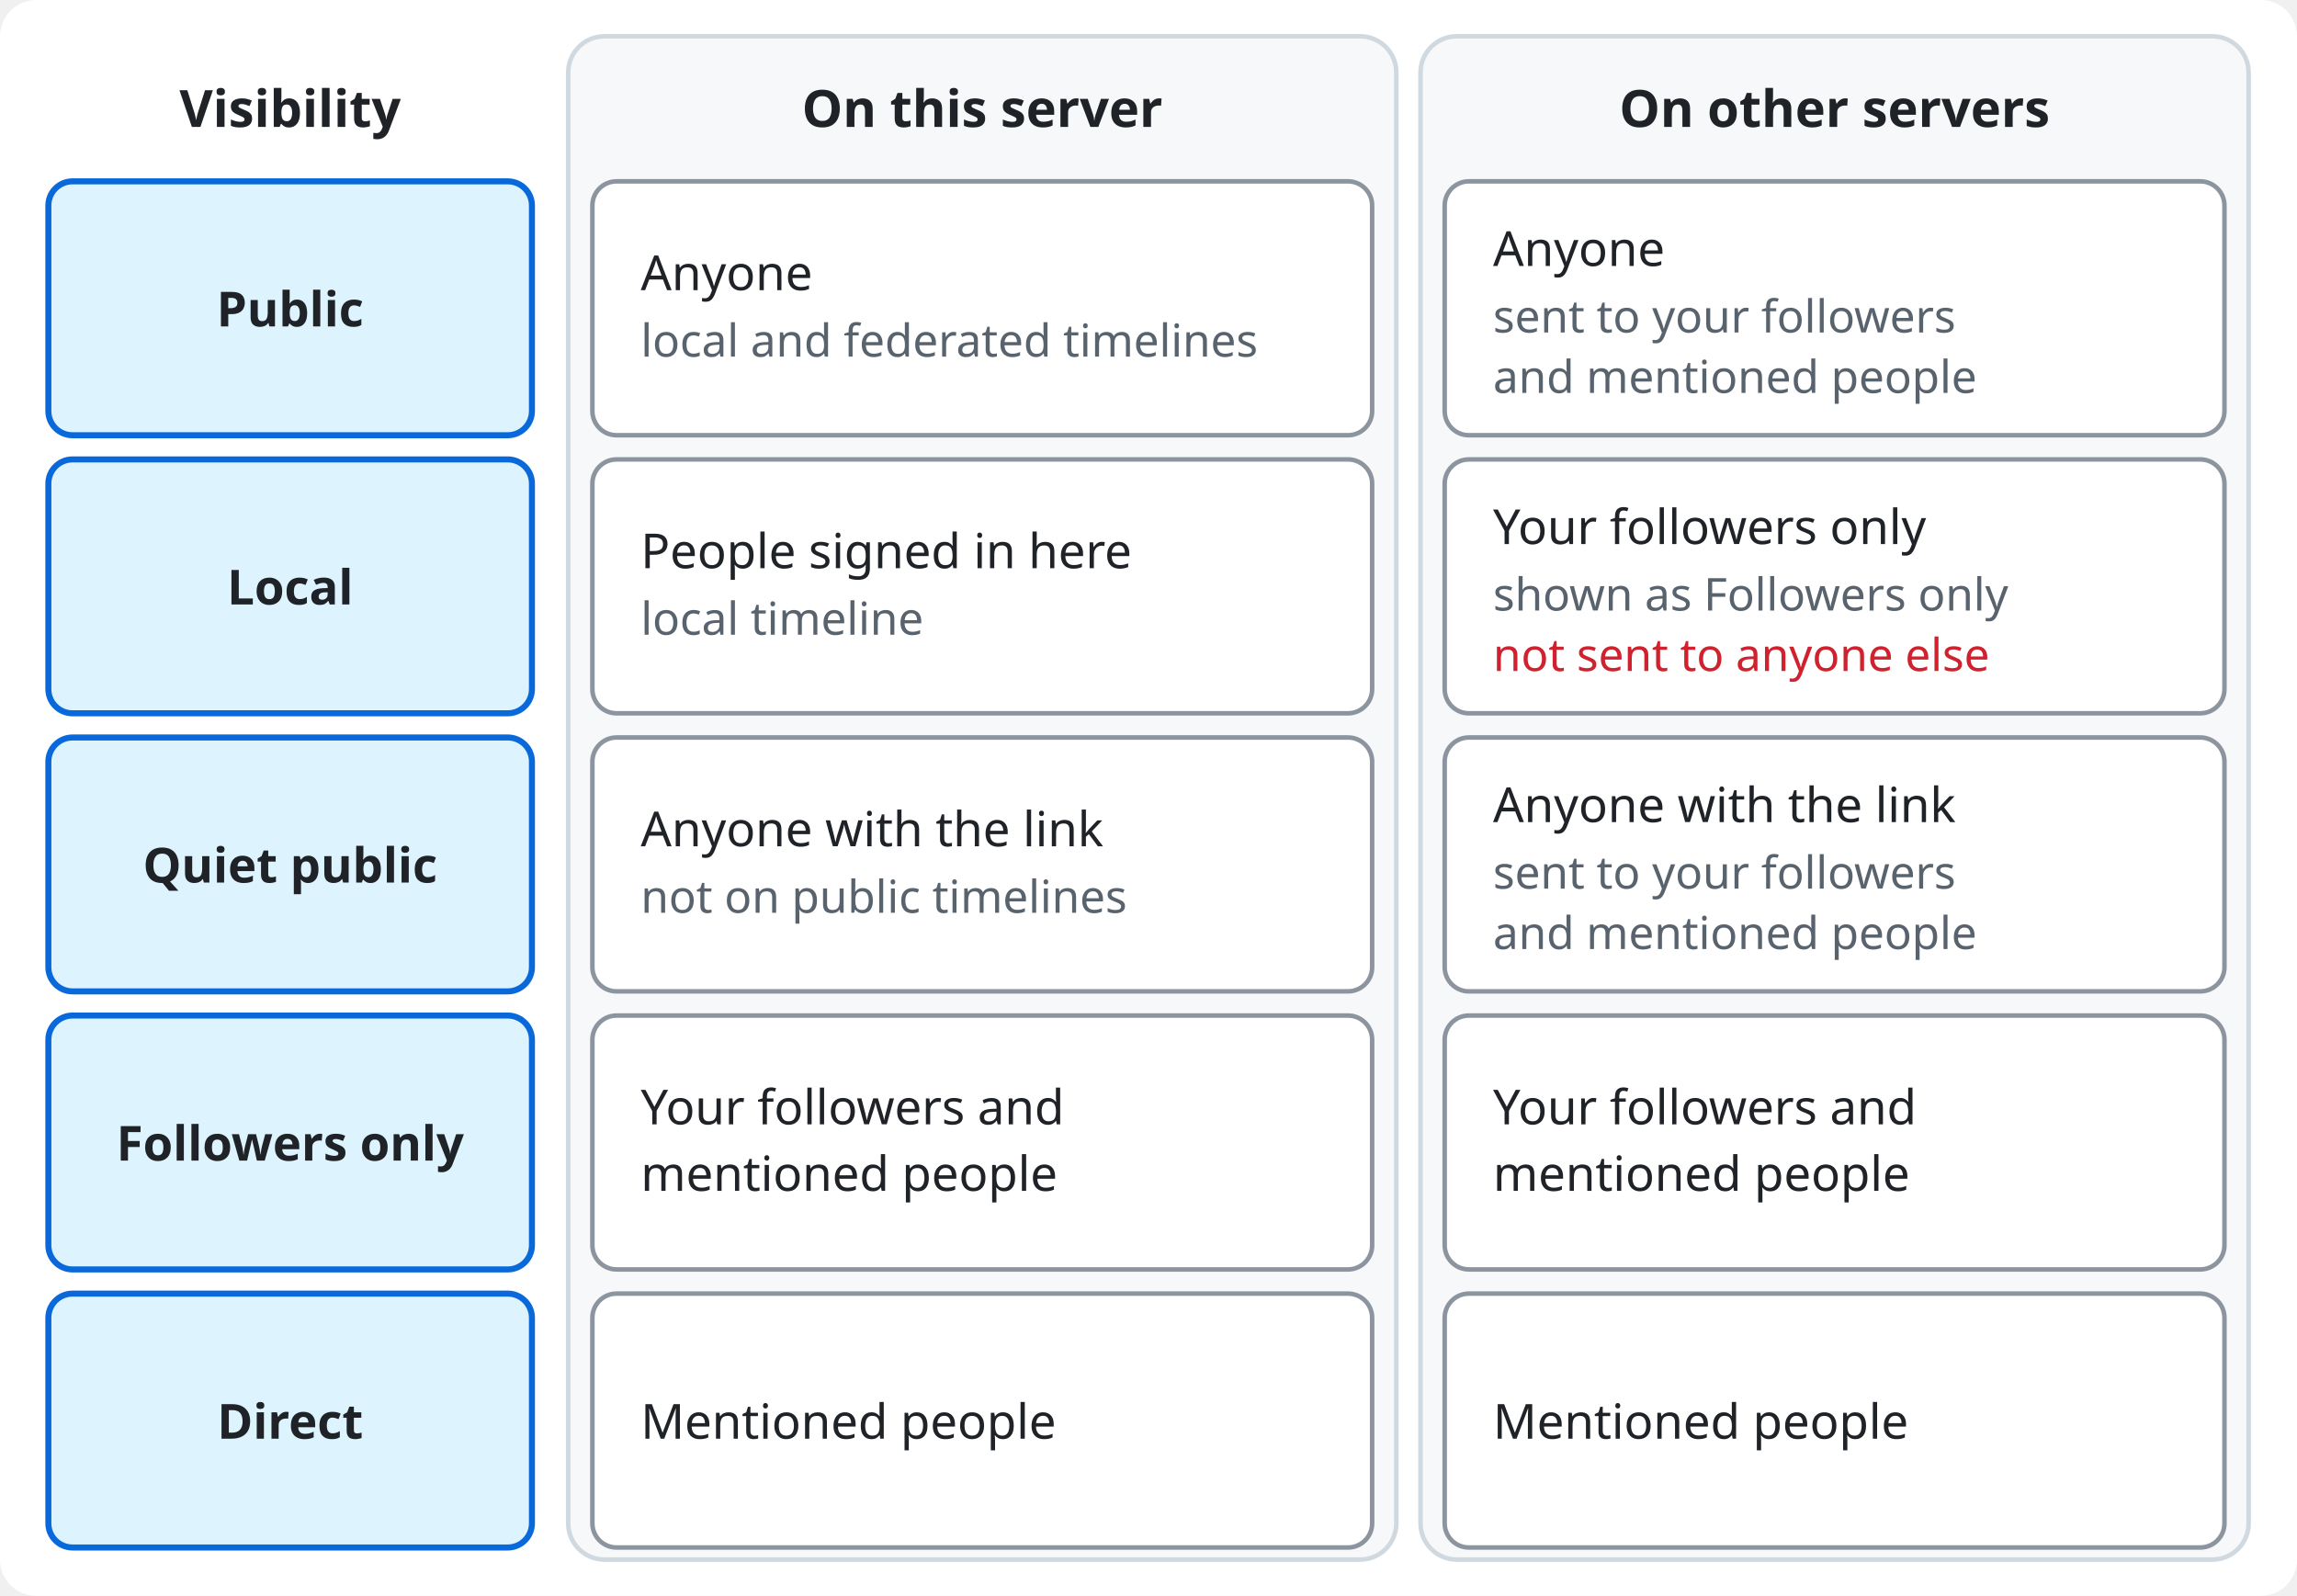
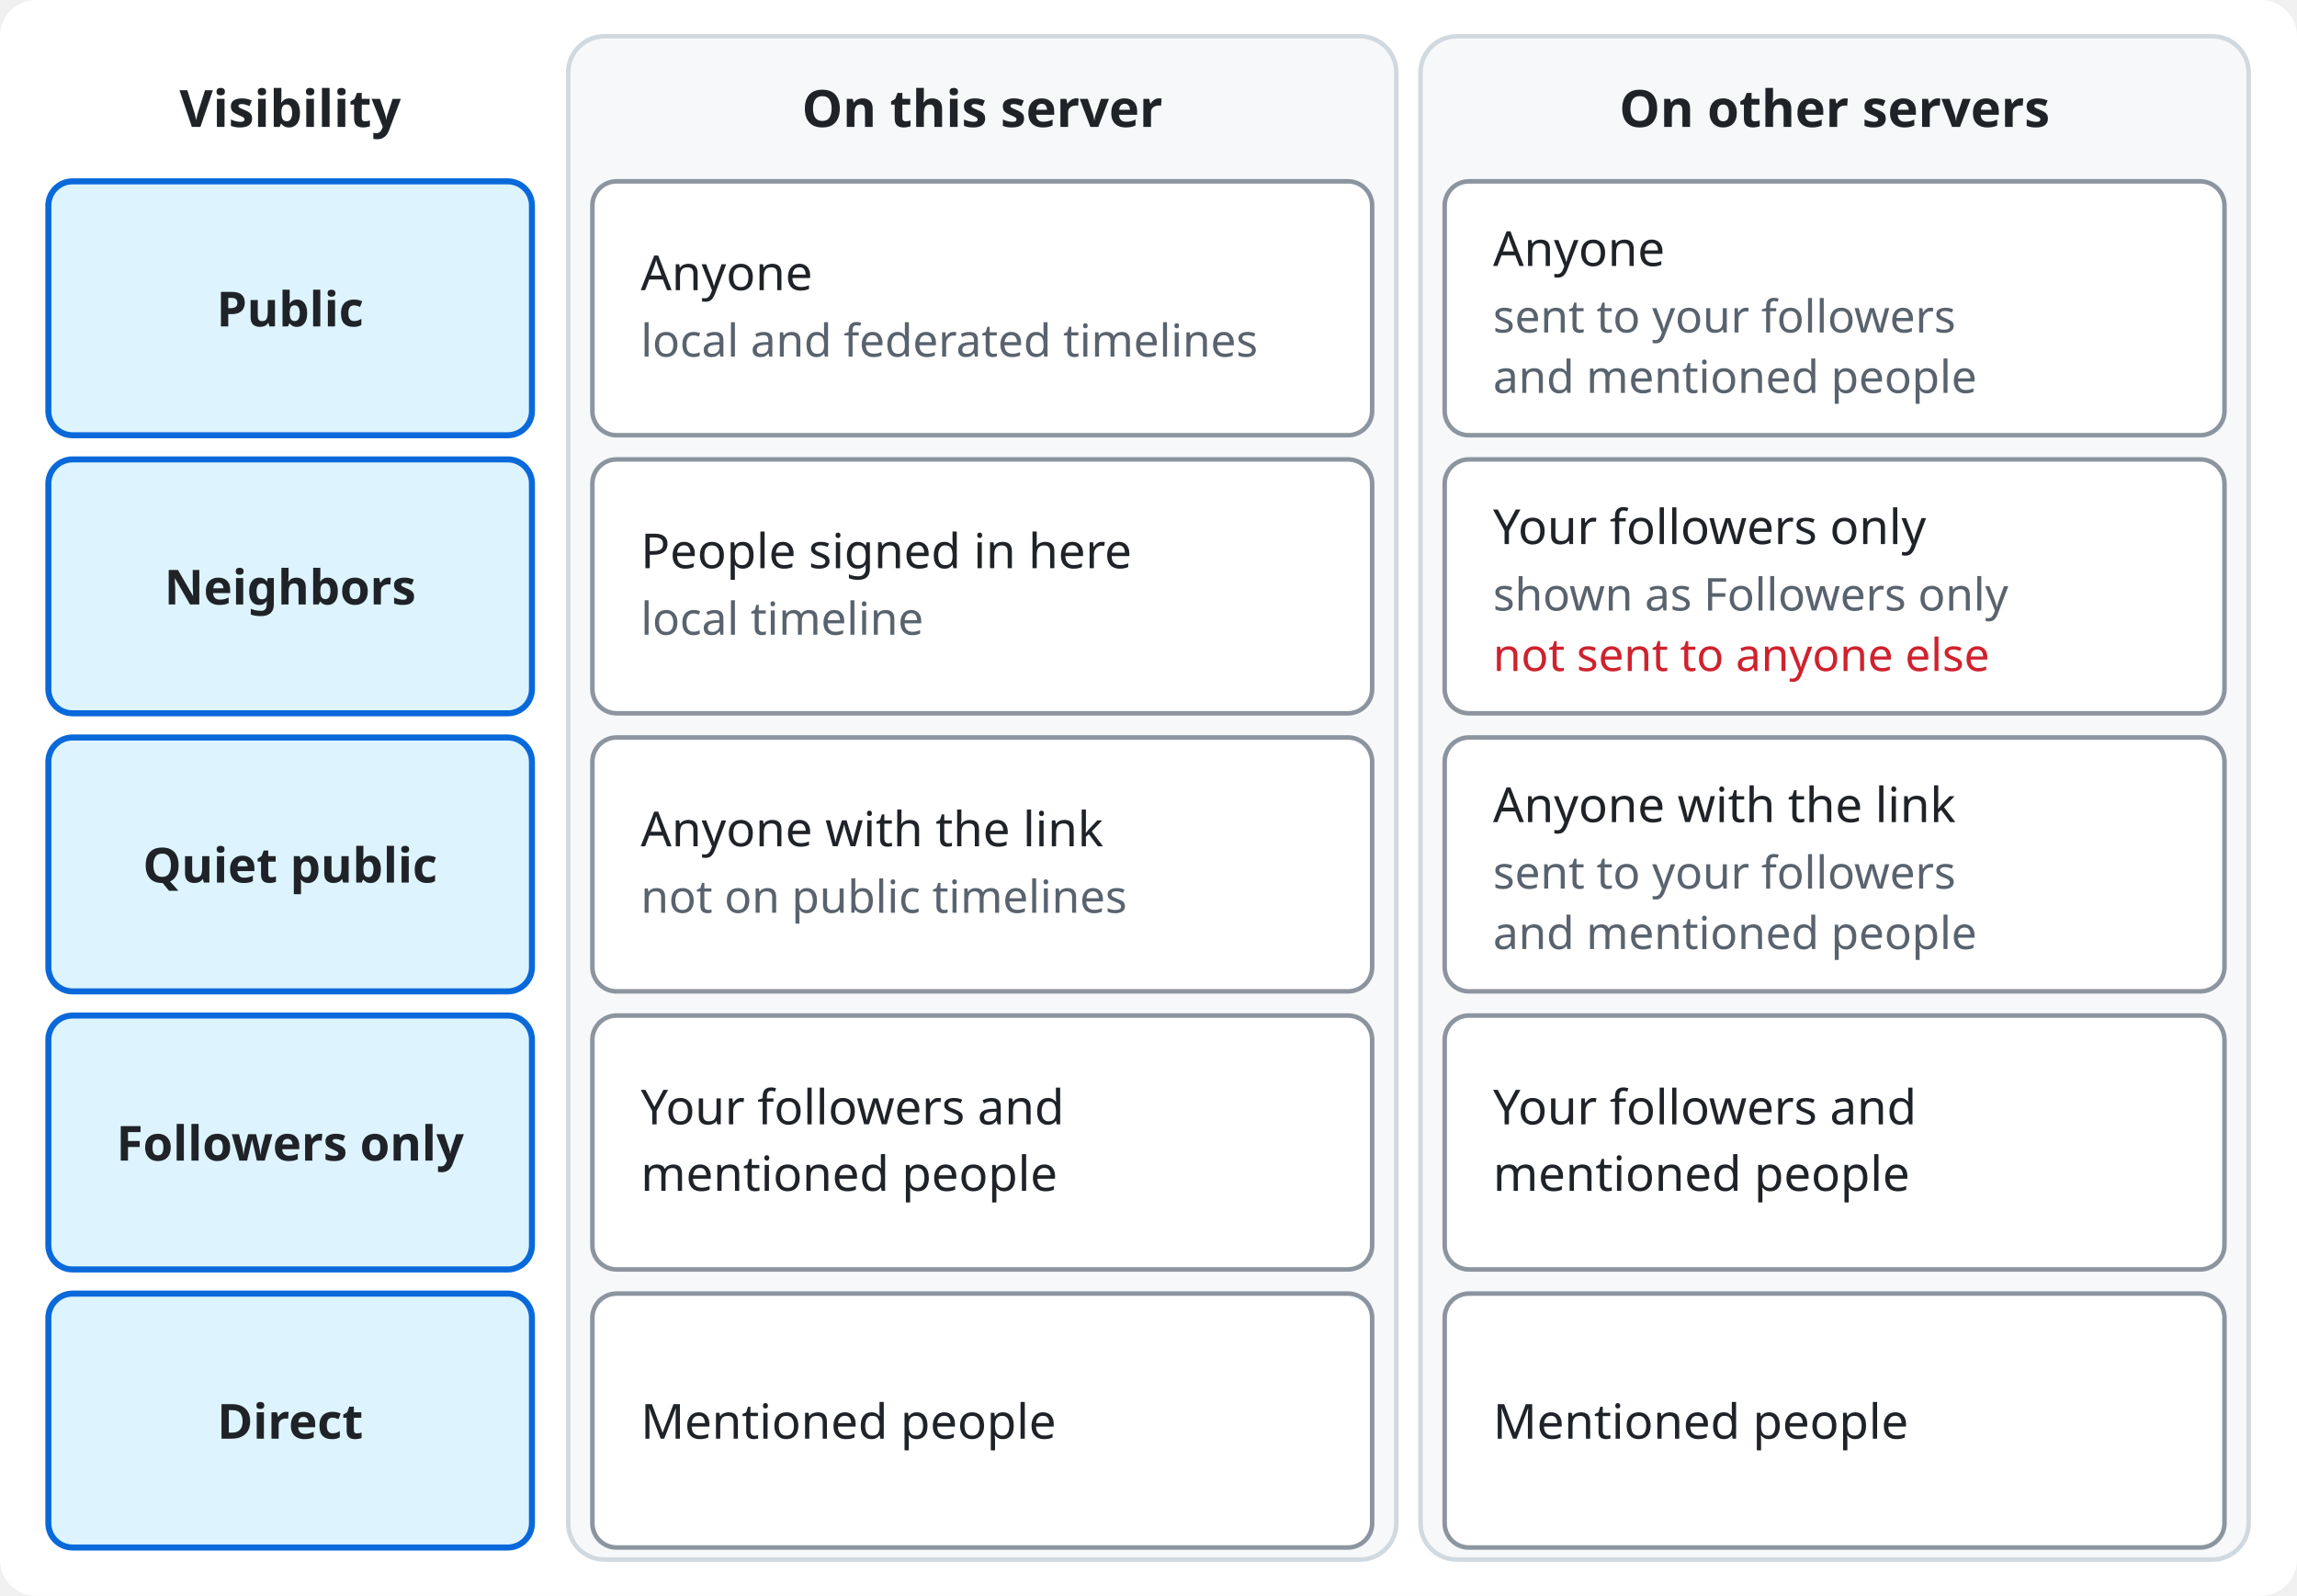
<svg xmlns="http://www.w3.org/2000/svg" viewBox="0 0 760 528" width="760" height="528" role="img" aria-labelledby="title desc">
  <style>
    svg { font-family: -apple-system, BlinkMacSystemFont, "Segoe UI", "Noto Sans", Helvetica, Arial, sans-serif; }
    .bg { fill: #ffffff; }
    .t { fill: #1f2328; font-size: 16px; }
    .b { font-weight: 600; }
    .m { fill: #59636e; font-size: 15px; }
    .h { fill: #1f2328; font-size: 17px; font-weight: 600; }
    .danger-text { fill: #cf222e; font-size: 15px; }
    .group { fill: #f6f8fa; stroke: #d1d9e0; stroke-width: 1.5; }
    .proc { fill: #ddf4ff; stroke: #0969da; stroke-width: 2; }
    .port { fill: #ffffff; stroke: #8c959f; stroke-width: 1.5; }
    @media (prefers-color-scheme: dark) {
      .bg { fill: #0d1117; }
      .t, .h { fill: #e6edf3; }
      .m { fill: #9198a1; }
      .danger-text { fill: #f85149; }
      .group { fill: #151b23; stroke: #3d444d; }
      .proc { fill: #0c2d6b; stroke: #4493f8; }
      .port { fill: #0d1117; stroke: #656c76; }
    }
  </style>
  <rect class="bg" x="0" y="0" width="760" height="528" rx="12" />
  <text class="h" x="96" y="42" text-anchor="middle">Visibility</text>
  <rect class="group" x="188" y="12" width="274" height="504" rx="12" />
  <text class="h" x="325" y="42" text-anchor="middle">On this server</text>
  <rect class="group" x="470" y="12" width="274" height="504" rx="12" />
  <text class="h" x="607" y="42" text-anchor="middle">On other servers</text>
  <rect class="proc" x="16" y="60" width="160" height="84" rx="8" />
  <text class="t b" x="96" y="108" text-anchor="middle">Public</text>
  <rect class="port" x="196" y="60" width="258" height="84" rx="8" />
  <text class="t" x="212" y="96">Anyone</text>
  <text class="m" x="212" y="118">local and federated timelines</text>
  <rect class="port" x="478" y="60" width="258" height="84" rx="8" />
  <text class="t" x="494" y="88">Anyone</text>
  <text class="m" x="494" y="110">sent to your followers</text>
  <text class="m" x="494" y="130">and mentioned people</text>
  <rect class="proc" x="16" y="152" width="160" height="84" rx="8" />
-   <text class="t b" x="96" y="200" text-anchor="middle">Local</text>
+   <text class="t b" x="96" y="200" text-anchor="middle">Neighbors</text>
  <rect class="port" x="196" y="152" width="258" height="84" rx="8" />
  <text class="t" x="212" y="188">People signed in here</text>
  <text class="m" x="212" y="210">local timeline</text>
  <rect class="port" x="478" y="152" width="258" height="84" rx="8" />
  <text class="t" x="494" y="180">Your followers only</text>
  <text class="m" x="494" y="202">shown as Followers only</text>
  <text class="danger-text" x="494" y="222">not sent to anyone else</text>
  <rect class="proc" x="16" y="244" width="160" height="84" rx="8" />
  <text class="t b" x="96" y="292" text-anchor="middle">Quiet public</text>
  <rect class="port" x="196" y="244" width="258" height="84" rx="8" />
  <text class="t" x="212" y="280">Anyone with the link</text>
  <text class="m" x="212" y="302">not on public timelines</text>
  <rect class="port" x="478" y="244" width="258" height="84" rx="8" />
  <text class="t" x="494" y="272">Anyone with the link</text>
  <text class="m" x="494" y="294">sent to your followers</text>
  <text class="m" x="494" y="314">and mentioned people</text>
  <rect class="proc" x="16" y="336" width="160" height="84" rx="8" />
  <text class="t b" x="96" y="384" text-anchor="middle">Followers only</text>
  <rect class="port" x="196" y="336" width="258" height="84" rx="8" />
  <text class="t" x="212" y="372">Your followers and</text>
  <text class="t" x="212" y="394">mentioned people</text>
  <rect class="port" x="478" y="336" width="258" height="84" rx="8" />
  <text class="t" x="494" y="372">Your followers and</text>
  <text class="t" x="494" y="394">mentioned people</text>
  <rect class="proc" x="16" y="428" width="160" height="84" rx="8" />
  <text class="t b" x="96" y="476" text-anchor="middle">Direct</text>
  <rect class="port" x="196" y="428" width="258" height="84" rx="8" />
  <text class="t" x="212" y="476">Mentioned people</text>
  <rect class="port" x="478" y="428" width="258" height="84" rx="8" />
  <text class="t" x="494" y="476">Mentioned people</text>
</svg>
